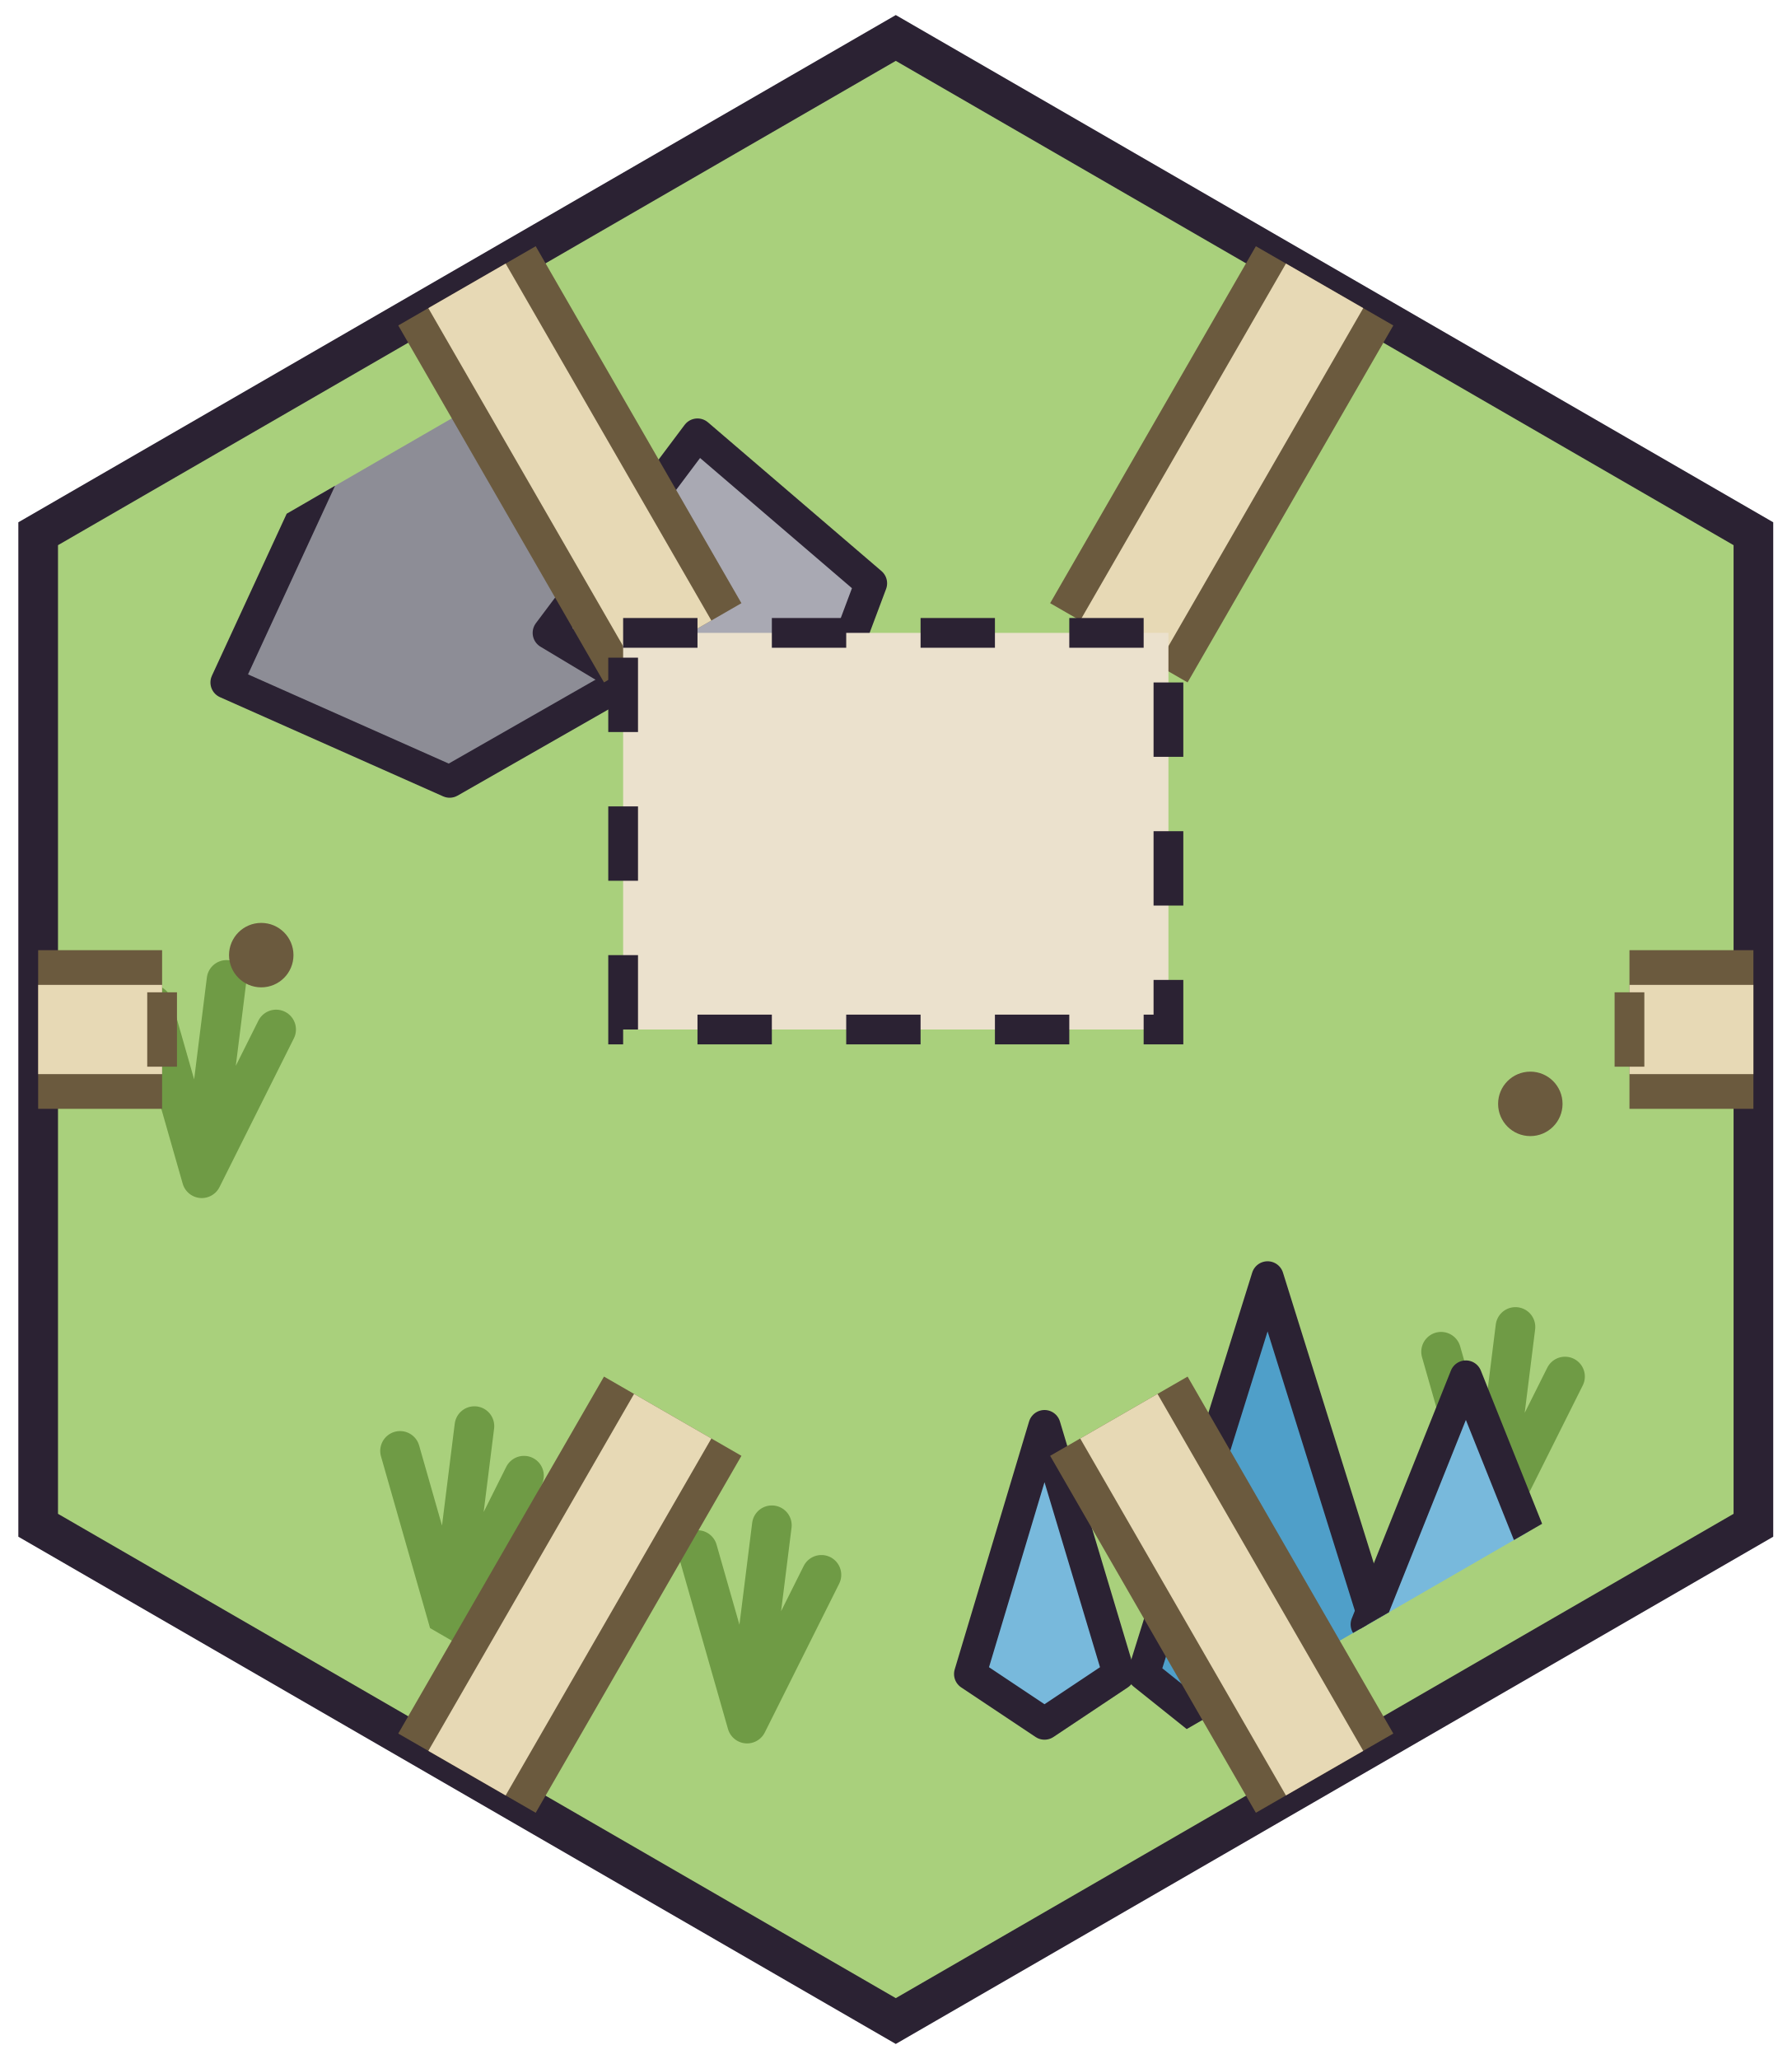
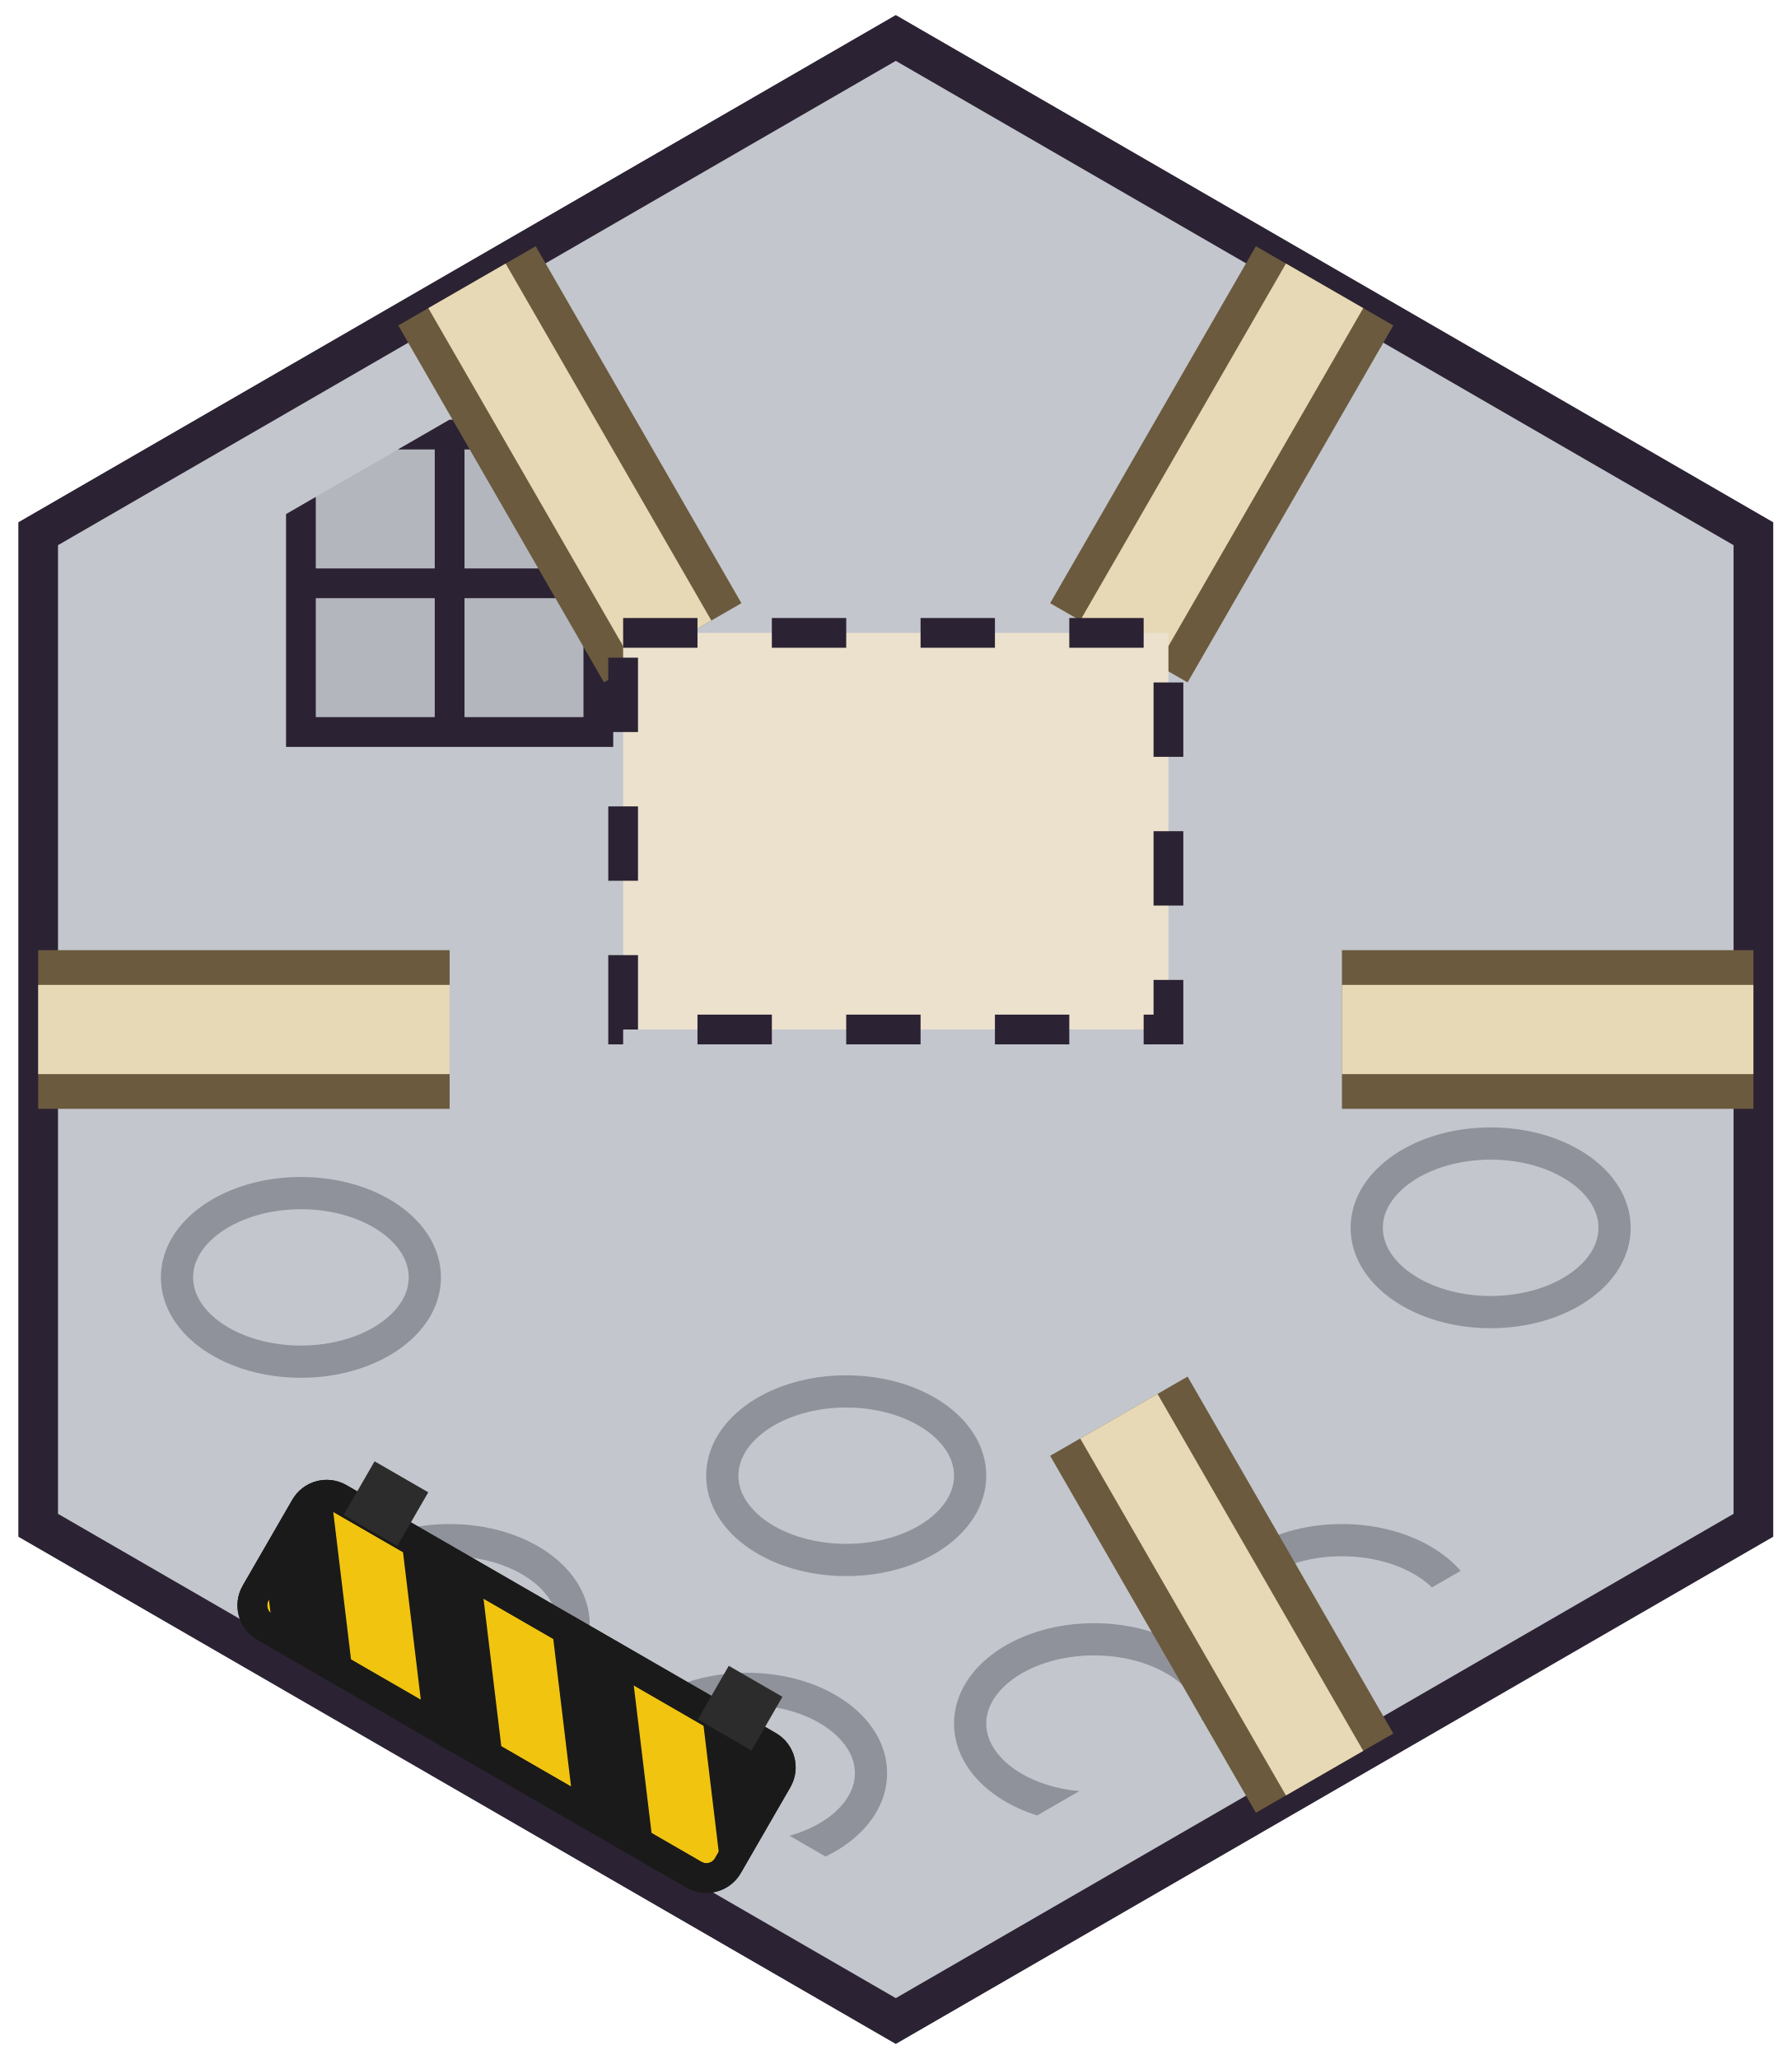
<svg xmlns="http://www.w3.org/2000/svg" viewBox="-36.14 -41.50 72.28 83.00" width="181" height="208" font-family="DejaVu Sans, Arial, sans-serif">
-   <polygon points="34.6,20.0 0.0,40.0 -34.6,20.0 -34.6,-20.0 -0.0,-40.0 34.6,-20.0" fill="#a9d07c" stroke="#2b2233" stroke-width="1.6" />
-   <clipPath id="c_double">
+   <polygon points="34.6,20.0 0.0,40.0 -34.6,20.0 -34.6,-20.0 -0.0,-40.0 34.6,-20.0" fill="#c3c6cc" stroke="#2b2233" stroke-width="1.6" />
+   <clipPath id="c_empty">
    <polygon points="30.3,17.5 0.0,35.0 -30.3,17.5 -30.3,-17.5 -0.0,-35.0 30.3,-17.5" />
  </clipPath>
-   <g clip-path="url(#c_double)">
-     <path d="M-18 24 l-2 -7 M-18 24 l1 -8 M-18 24 l3 -6" stroke="#6f9b45" stroke-width="1.6" fill="none" stroke-linecap="round" />
-     <path d="M-6 28 l-2 -7 M-6 28 l1 -8 M-6 28 l3 -6" stroke="#6f9b45" stroke-width="1.6" fill="none" stroke-linecap="round" />
-     <path d="M24 20 l-2 -7 M24 20 l1 -8 M24 20 l3 -6" stroke="#6f9b45" stroke-width="1.6" fill="none" stroke-linecap="round" />
-     <path d="M-28 6 l-2 -7 M-28 6 l1 -8 M-28 6 l3 -6" stroke="#6f9b45" stroke-width="1.6" fill="none" stroke-linecap="round" />
-     <g stroke="#2b2233" stroke-width="1.3" stroke-linejoin="round">
-       <polygon points="-27,-14 -21,-27 -12,-24 -11,-14 -18,-10" fill="#8d8d96" />
-       <polygon points="-14,-16 -8,-24 -1,-18 -4,-10" fill="#a9a9b3" />
-       <polygon points="10,26 15,10 20,26 15,30" fill="#4f9fc9" />
-       <polygon points="19,24 23,14 27,24 23,28" fill="#78b9dc" />
-       <polygon points="3,26 6,16 9,26 6,28" fill="#78b9dc" />
+   <g clip-path="url(#c_empty)">
+     <ellipse cx="-18" cy="24" rx="5" ry="3.4" fill="none" stroke="#8f929a" stroke-width="1.3" />
+     <ellipse cx="-6" cy="30" rx="5" ry="3.4" fill="none" stroke="#8f929a" stroke-width="1.3" />
+     <ellipse cx="8" cy="28" rx="5" ry="3.4" fill="none" stroke="#8f929a" stroke-width="1.3" />
+     <ellipse cx="18" cy="24" rx="5" ry="3.4" fill="none" stroke="#8f929a" stroke-width="1.3" />
+     <ellipse cx="-24" cy="10" rx="5" ry="3.4" fill="none" stroke="#8f929a" stroke-width="1.3" />
+     <ellipse cx="24" cy="8" rx="5" ry="3.4" fill="none" stroke="#8f929a" stroke-width="1.3" />
+     <ellipse cx="-2" cy="18" rx="5" ry="3.4" fill="none" stroke="#8f929a" stroke-width="1.3" />
+     <g stroke="#2b2233" stroke-width="1.2">
+       <rect x="-24" y="-24" width="12" height="12" fill="#b3b6bd" />
+       <path d="M-24 -18 h12 M-18 -24 v6 M-18 -12 v-6" fill="none" />
    </g>
  </g>
-   <line x1="34.6" y1="0.0" x2="29.6" y2="0.0" stroke="#6b5a3e" stroke-width="6.4" />
-   <line x1="34.6" y1="0.0" x2="29.6" y2="0.0" stroke="#e7d9b5" stroke-width="3.6" />
-   <line x1="29.6" y1="1.5" x2="29.6" y2="-1.5" stroke="#6b5a3e" stroke-width="1.2" />
-   <circle cx="25.6" cy="3.0" r="1.3" fill="#6b5a3e" />
+   <line x1="34.6" y1="0.0" x2="18.0" y2="0.0" stroke="#6b5a3e" stroke-width="6.4" />
+   <line x1="34.6" y1="0.0" x2="18.0" y2="0.0" stroke="#e7d9b5" stroke-width="3.6" />
  <line x1="17.3" y1="-30.0" x2="9.0" y2="-15.6" stroke="#6b5a3e" stroke-width="6.4" />
  <line x1="17.3" y1="-30.0" x2="9.0" y2="-15.6" stroke="#e7d9b5" stroke-width="3.6" />
  <line x1="-17.3" y1="-30.0" x2="-9.0" y2="-15.6" stroke="#6b5a3e" stroke-width="6.4" />
  <line x1="-17.3" y1="-30.0" x2="-9.0" y2="-15.6" stroke="#e7d9b5" stroke-width="3.6" />
-   <line x1="-34.6" y1="0.0" x2="-29.6" y2="0.0" stroke="#6b5a3e" stroke-width="6.4" />
-   <line x1="-34.6" y1="0.0" x2="-29.6" y2="0.0" stroke="#e7d9b5" stroke-width="3.6" />
-   <line x1="-29.6" y1="-1.5" x2="-29.6" y2="1.5" stroke="#6b5a3e" stroke-width="1.2" />
-   <circle cx="-25.6" cy="-3.0" r="1.3" fill="#6b5a3e" />
-   <line x1="-17.3" y1="30.0" x2="-9.0" y2="15.6" stroke="#6b5a3e" stroke-width="6.4" />
-   <line x1="-17.3" y1="30.0" x2="-9.0" y2="15.6" stroke="#e7d9b5" stroke-width="3.6" />
+   <line x1="-34.6" y1="0.0" x2="-18.0" y2="0.0" stroke="#6b5a3e" stroke-width="6.4" />
+   <line x1="-34.6" y1="0.0" x2="-18.0" y2="0.0" stroke="#e7d9b5" stroke-width="3.6" />
+   <g transform="translate(-15.3,26.5) rotate(210.0)">
+     <defs>
+       <clipPath id="blk_4">
+         <rect x="-11" y="-3" width="22" height="6" rx="1" />
+       </clipPath>
+     </defs>
+     <rect x="-11" y="-3" width="22" height="6" rx="1" fill="#f1c40f" stroke="#1a1a1a" stroke-width="1.2" />
+     <g clip-path="url(#blk_4)">
+       <line x1="-14" y1="-4" x2="-8" y2="4" stroke="#1a1a1a" stroke-width="3" />
+       <line x1="-7" y1="-4" x2="-1" y2="4" stroke="#1a1a1a" stroke-width="3" />
+       <line x1="0" y1="-4" x2="6" y2="4" stroke="#1a1a1a" stroke-width="3" />
+       <line x1="7" y1="-4" x2="13" y2="4" stroke="#1a1a1a" stroke-width="3" />
+     </g>
+     <rect x="-11" y="-3" width="22" height="6" rx="1" fill="none" stroke="#1a1a1a" stroke-width="1.2" />
+     <rect x="-9.5" y="2.5" width="2.5" height="2.5" fill="#2c2c2c" />
+     <rect x="7" y="2.5" width="2.5" height="2.5" fill="#2c2c2c" />
+   </g>
  <line x1="17.3" y1="30.0" x2="9.0" y2="15.6" stroke="#6b5a3e" stroke-width="6.4" />
  <line x1="17.3" y1="30.0" x2="9.0" y2="15.6" stroke="#e7d9b5" stroke-width="3.6" />
  <rect x="-11" y="-16" width="22" height="16" fill="#ebe1cd" stroke="#2b2233" stroke-width="1.2" stroke-dasharray="3" />
</svg>
